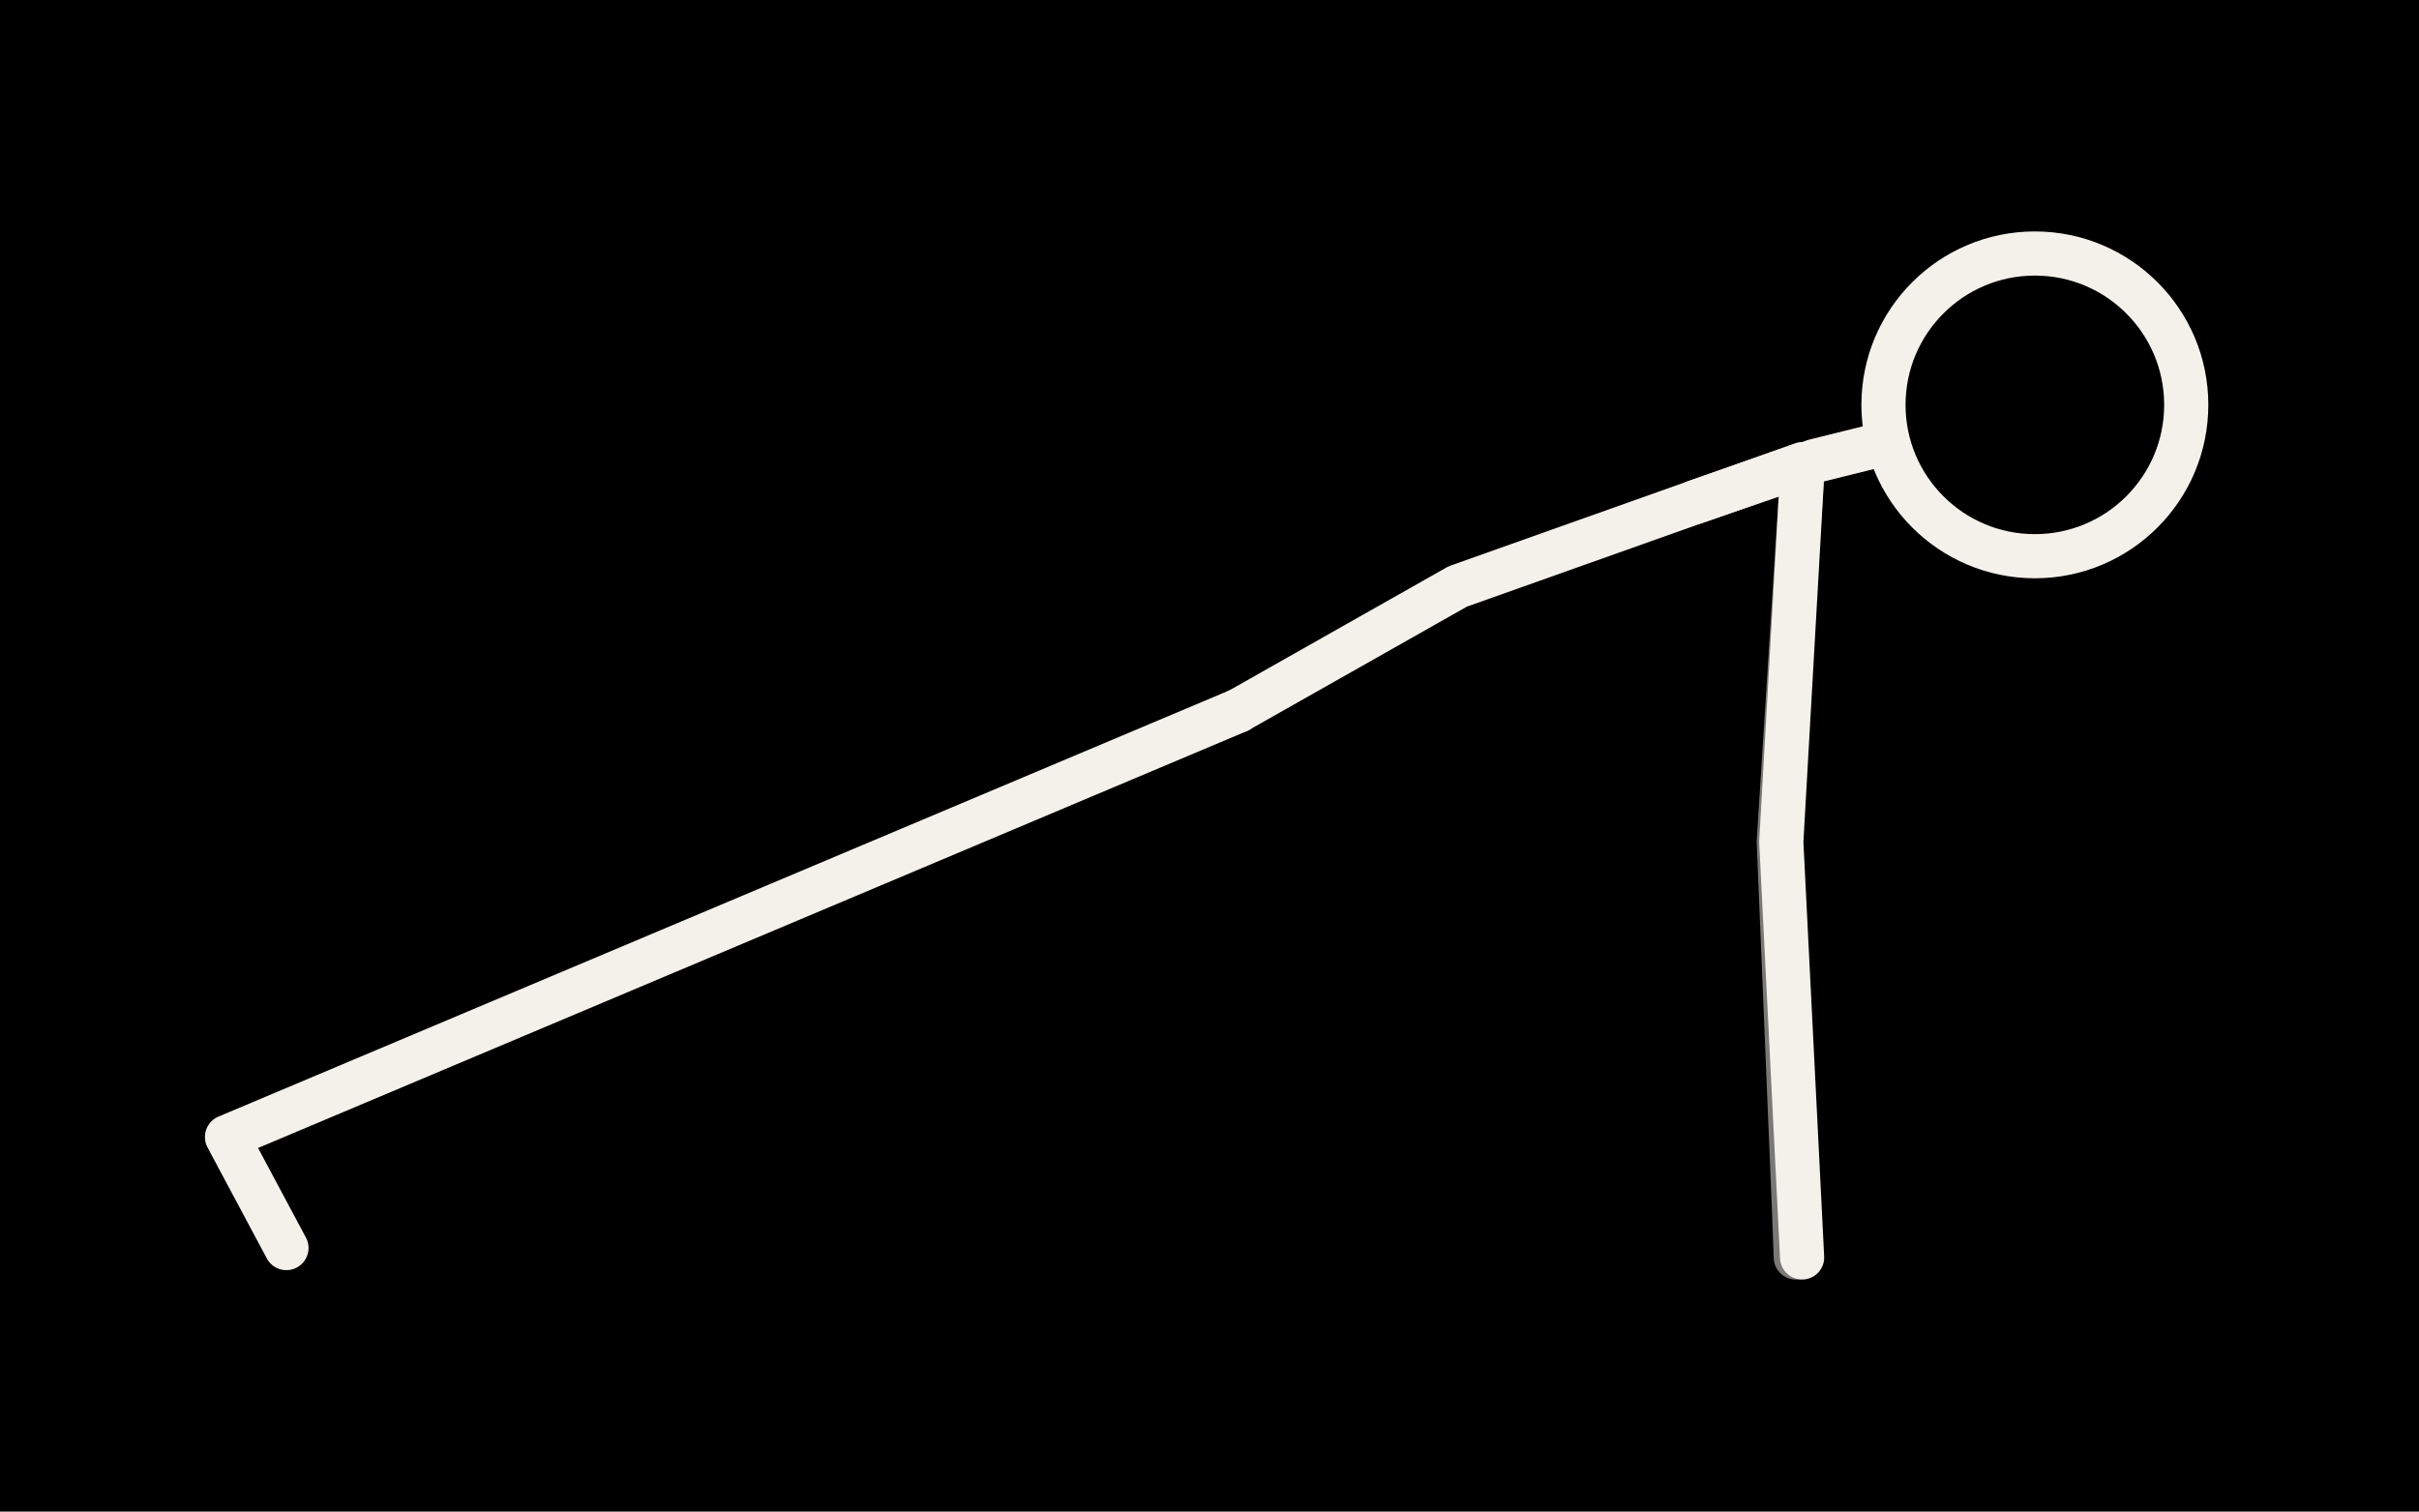
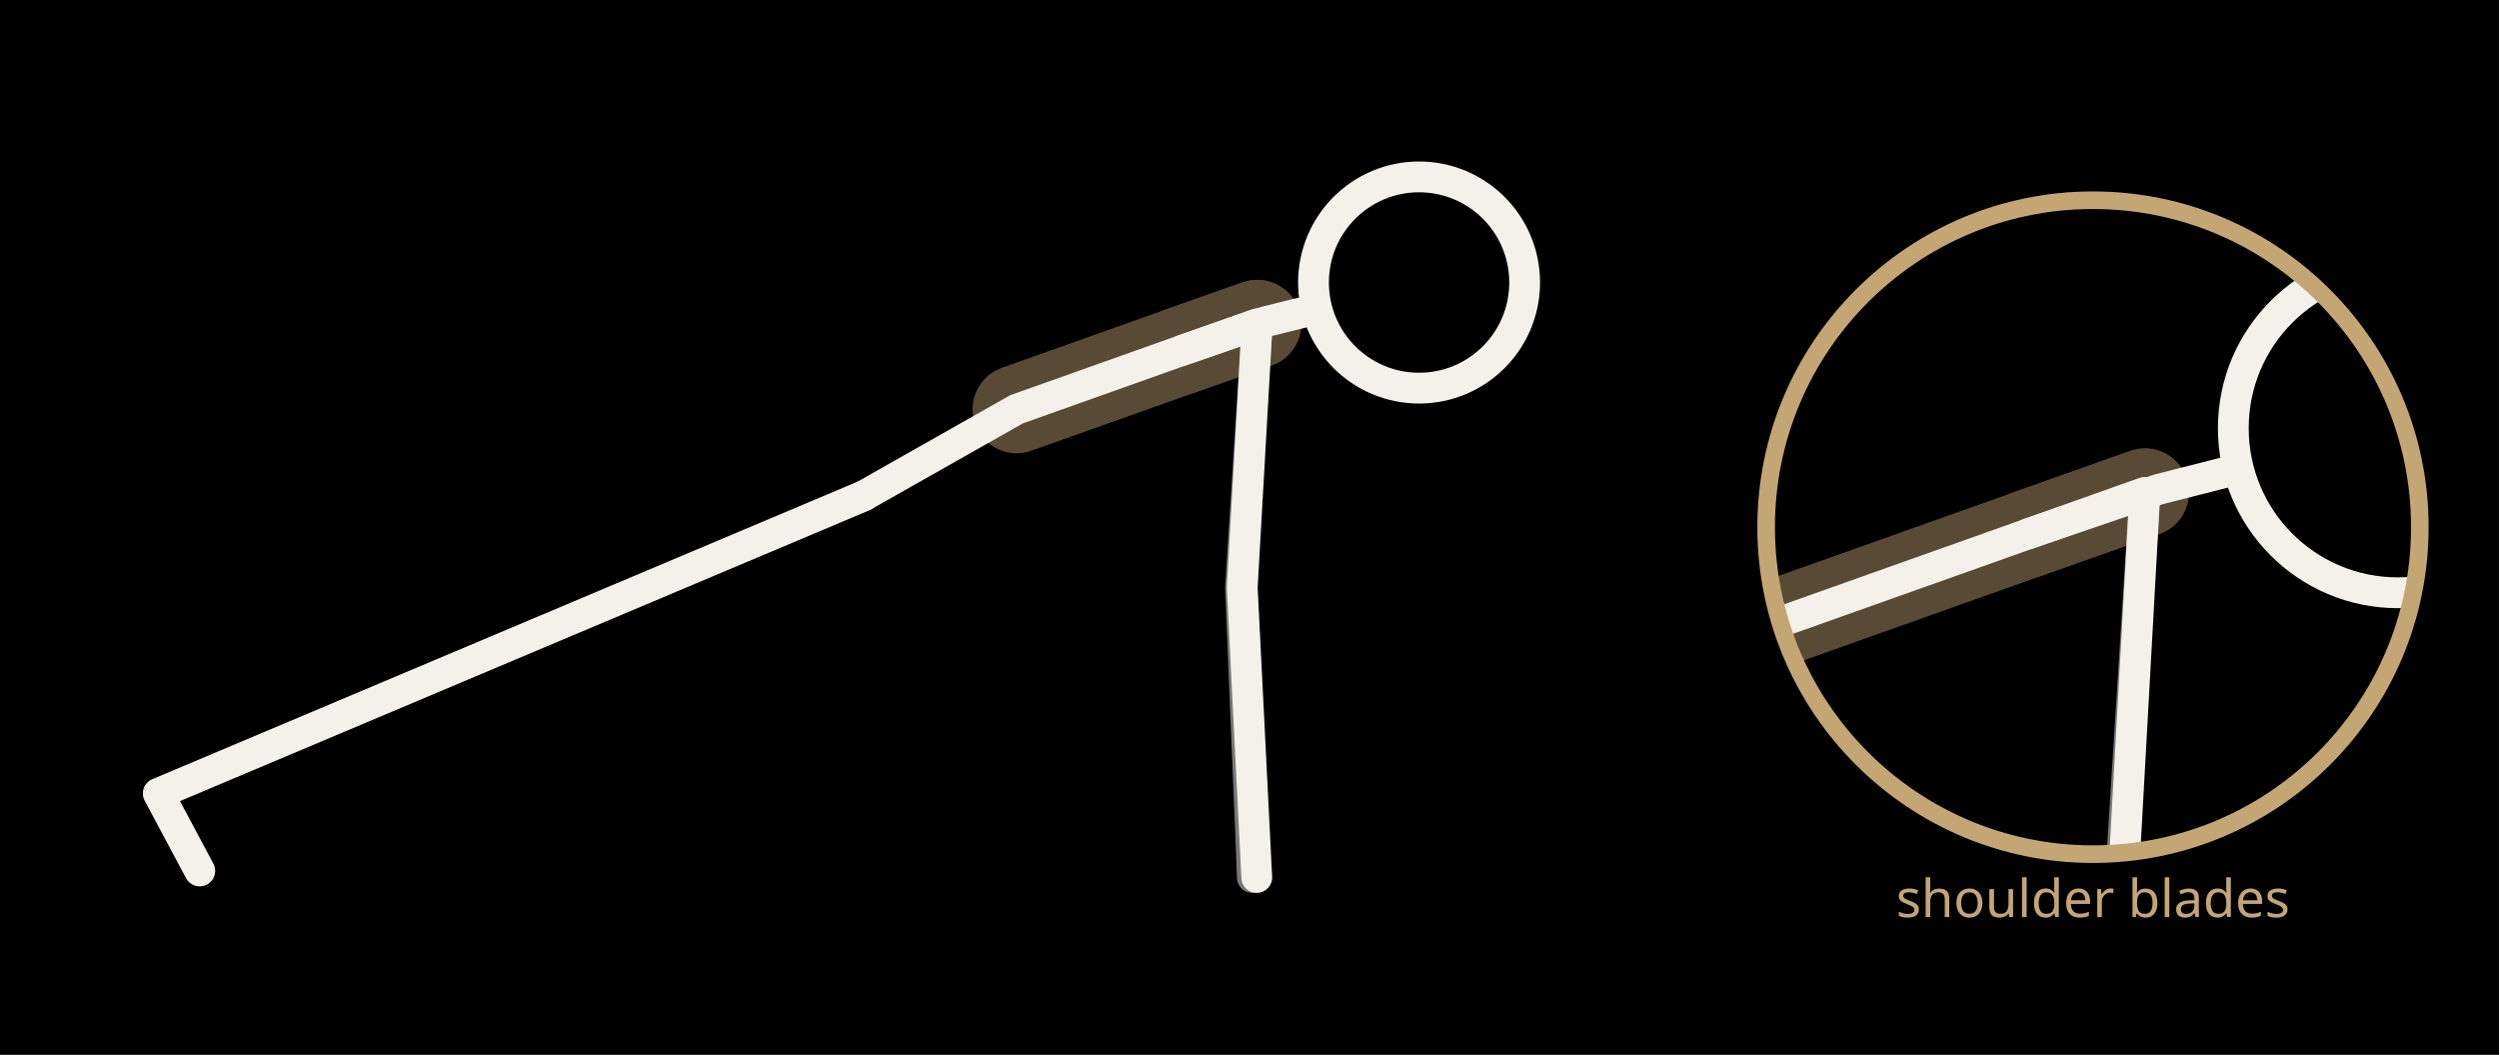
- <svg xmlns="http://www.w3.org/2000/svg" viewBox="-225.7 -199.4 383.5 239.7" role="img" aria-label="Scapular push-up">
-   <rect x="-225.7" y="-199.4" width="383.5" height="239.7" fill="#000" />
+ <svg xmlns="http://www.w3.org/2000/svg" viewBox="-225.7 -199.4 568.1 239.7" role="img" aria-label="Scapular push-up">
+   <rect x="-225.7" y="-199.4" width="568.1" height="239.7" fill="#000" />
  <g fill="none" stroke="#f4f1ea" stroke-width="7" stroke-linecap="round" stroke-linejoin="round">
+     <g stroke="#c4a574" stroke-width="20" opacity="0.45">
+       <polyline points="43.1,-119.8 60.1,-125.8">
+         <animate attributeName="points" values="43.1,-119.8 60.1,-125.8;43.1,-119.8 60.1,-125.8;43.1,-119.8 60.1,-125.9;43.3,-119.7 60.2,-126;43.5,-119.5 60.2,-126.1;43.7,-119.2 60.2,-126.3;43.8,-118.9 60.2,-126.4;43.9,-118.4 60,-126.5;43.8,-117.9 59.6,-126.6;43.7,-117.3 59.1,-126.5;43.4,-116.8 58.5,-126.5;43,-116.2 57.8,-126.4;42.6,-115.7 57.2,-126.3;42.3,-115.3 56.7,-126.2;42.1,-115.1 56.3,-126.1;42,-115 56.2,-126.1;42,-115 56.2,-126.1;42.1,-115.1 56.3,-126.1;42.3,-115.3 56.7,-126.2;42.6,-115.7 57.2,-126.3;43,-116.2 57.8,-126.4;43.4,-116.8 58.5,-126.5;43.7,-117.3 59.1,-126.5;43.8,-117.9 59.6,-126.6;43.9,-118.4 60,-126.5;43.8,-118.9 60.2,-126.4;43.7,-119.2 60.2,-126.3;43.5,-119.5 60.2,-126.1;43.3,-119.7 60.2,-126;43.1,-119.8 60.1,-125.9;43.1,-119.8 60.1,-125.8" dur="2.4s" repeatCount="indefinite" calcMode="linear" keyTimes="0;0.167;0.191;0.214;0.238;0.262;0.286;0.309;0.333;0.357;0.381;0.405;0.429;0.452;0.476;0.5;0.667;0.691;0.714;0.738;0.762;0.786;0.809;0.833;0.857;0.881;0.905;0.929;0.952;0.976;1" />
+       </polyline>
+       <polyline points="43.1,-119.8 60.1,-125.8">
+         <animate attributeName="points" values="43.1,-119.8 60.1,-125.8;43.1,-119.8 60.1,-125.8;43.1,-119.8 60.1,-125.9;43.3,-119.7 60.2,-126;43.5,-119.5 60.2,-126.1;43.7,-119.2 60.2,-126.3;43.8,-118.9 60.2,-126.4;43.9,-118.4 60,-126.5;43.8,-117.9 59.6,-126.6;43.7,-117.3 59.1,-126.5;43.4,-116.8 58.5,-126.5;43,-116.2 57.8,-126.4;42.6,-115.7 57.2,-126.3;42.3,-115.3 56.7,-126.2;42.1,-115.1 56.3,-126.1;42,-115 56.2,-126.1;42,-115 56.2,-126.1;42.1,-115.1 56.3,-126.1;42.3,-115.3 56.7,-126.2;42.6,-115.7 57.2,-126.3;43,-116.2 57.8,-126.4;43.4,-116.8 58.5,-126.5;43.7,-117.3 59.1,-126.5;43.8,-117.9 59.6,-126.6;43.9,-118.4 60,-126.5;43.8,-118.9 60.2,-126.4;43.7,-119.2 60.2,-126.3;43.5,-119.5 60.2,-126.1;43.3,-119.7 60.2,-126;43.1,-119.8 60.1,-125.9;43.1,-119.8 60.1,-125.8" dur="2.4s" repeatCount="indefinite" calcMode="linear" keyTimes="0;0.167;0.191;0.214;0.238;0.262;0.286;0.309;0.333;0.357;0.381;0.405;0.429;0.452;0.476;0.5;0.667;0.691;0.714;0.738;0.762;0.786;0.809;0.833;0.857;0.881;0.905;0.929;0.952;0.976;1" />
+       </polyline>
+       <polyline points="5.4,-106.4 43.1,-119.8">
+         <animate attributeName="points" values="5.4,-106.4 43.1,-119.8;5.4,-106.4 43.1,-119.8;5.5,-106.2 43.1,-119.8;5.8,-105.7 43.3,-119.7;6.3,-104.8 43.5,-119.5;6.9,-103.6 43.7,-119.2;7.5,-102.1 43.8,-118.9;8.2,-100.5 43.9,-118.4;8.8,-98.7 43.8,-117.9;9.3,-96.9 43.7,-117.3;9.7,-95.2 43.4,-116.8;10,-93.6 43,-116.2;10.2,-92.3 42.6,-115.7;10.3,-91.3 42.3,-115.3;10.4,-90.7 42.1,-115.1;10.4,-90.4 42,-115;10.4,-90.4 42,-115;10.4,-90.7 42.1,-115.1;10.3,-91.3 42.3,-115.3;10.2,-92.3 42.6,-115.7;10,-93.6 43,-116.2;9.7,-95.2 43.4,-116.8;9.3,-96.9 43.7,-117.3;8.8,-98.7 43.8,-117.9;8.2,-100.5 43.9,-118.4;7.5,-102.1 43.8,-118.9;6.9,-103.6 43.7,-119.2;6.3,-104.8 43.5,-119.5;5.8,-105.7 43.3,-119.7;5.5,-106.2 43.1,-119.8;5.4,-106.4 43.1,-119.8" dur="2.4s" repeatCount="indefinite" calcMode="linear" keyTimes="0;0.167;0.191;0.214;0.238;0.262;0.286;0.309;0.333;0.357;0.381;0.405;0.429;0.452;0.476;0.5;0.667;0.691;0.714;0.738;0.762;0.786;0.809;0.833;0.857;0.881;0.905;0.929;0.952;0.976;1" />
+       </polyline>
+     </g>
    <polyline points="-29.4,-86.7 -29.4,-86.7 -110.5,-52.5 -189.7,-19.1 -180.3,-1.5" opacity="0.5">
      <animate attributeName="points" values="-29.4,-86.7 -29.4,-86.7 -110.5,-52.5 -189.7,-19.1 -180.3,-1.5;-29.4,-86.7 -29.4,-86.7 -110.5,-52.5 -189.7,-19.1 -180.3,-1.5;-29.4,-86.7 -29.4,-86.7 -110.5,-52.5 -189.7,-19.1 -180.3,-1.5;-29.4,-86.7 -29.4,-86.7 -110.5,-52.5 -189.7,-19.1 -180.3,-1.5;-29.4,-86.7 -29.4,-86.7 -110.5,-52.5 -189.7,-19.1 -180.3,-1.5;-29.4,-86.7 -29.4,-86.7 -110.5,-52.5 -189.7,-19.1 -180.3,-1.5;-29.4,-86.7 -29.4,-86.7 -110.5,-52.5 -189.7,-19.1 -180.3,-1.5;-29.4,-86.7 -29.4,-86.7 -110.5,-52.5 -189.7,-19.1 -180.3,-1.5;-29.4,-86.7 -29.4,-86.7 -110.5,-52.5 -189.7,-19.1 -180.3,-1.5;-29.4,-86.7 -29.4,-86.7 -110.5,-52.5 -189.7,-19.1 -180.3,-1.5;-29.4,-86.7 -29.4,-86.7 -110.5,-52.5 -189.7,-19.1 -180.3,-1.5;-29.4,-86.7 -29.4,-86.7 -110.5,-52.5 -189.7,-19.1 -180.3,-1.5;-29.4,-86.7 -29.4,-86.7 -110.5,-52.5 -189.7,-19.1 -180.3,-1.5;-29.4,-86.7 -29.4,-86.7 -110.5,-52.5 -189.7,-19.1 -180.3,-1.5;-29.4,-86.7 -29.4,-86.7 -110.5,-52.5 -189.7,-19.1 -180.3,-1.5;-29.4,-86.7 -29.4,-86.7 -110.5,-52.5 -189.7,-19.1 -180.3,-1.5;-29.4,-86.7 -29.4,-86.7 -110.5,-52.5 -189.7,-19.1 -180.3,-1.5;-29.4,-86.7 -29.4,-86.7 -110.5,-52.5 -189.7,-19.1 -180.3,-1.5;-29.4,-86.7 -29.4,-86.7 -110.5,-52.5 -189.7,-19.1 -180.3,-1.5;-29.4,-86.7 -29.4,-86.7 -110.5,-52.5 -189.7,-19.1 -180.3,-1.5;-29.4,-86.7 -29.4,-86.7 -110.5,-52.5 -189.7,-19.1 -180.3,-1.5;-29.4,-86.7 -29.4,-86.7 -110.5,-52.5 -189.7,-19.1 -180.3,-1.5;-29.4,-86.7 -29.4,-86.7 -110.5,-52.5 -189.7,-19.1 -180.3,-1.5;-29.4,-86.7 -29.4,-86.7 -110.5,-52.5 -189.7,-19.1 -180.3,-1.5;-29.4,-86.7 -29.4,-86.7 -110.5,-52.5 -189.7,-19.1 -180.3,-1.5;-29.4,-86.7 -29.4,-86.7 -110.5,-52.5 -189.7,-19.1 -180.3,-1.5;-29.4,-86.7 -29.4,-86.7 -110.5,-52.5 -189.7,-19.1 -180.3,-1.5;-29.4,-86.7 -29.4,-86.7 -110.5,-52.5 -189.7,-19.1 -180.3,-1.5;-29.4,-86.7 -29.4,-86.7 -110.5,-52.5 -189.7,-19.1 -180.3,-1.5;-29.4,-86.7 -29.4,-86.7 -110.5,-52.5 -189.7,-19.1 -180.3,-1.5;-29.4,-86.7 -29.4,-86.7 -110.5,-52.5 -189.7,-19.1 -180.3,-1.5" dur="2.4s" repeatCount="indefinite" calcMode="linear" keyTimes="0;0.167;0.191;0.214;0.238;0.262;0.286;0.309;0.333;0.357;0.381;0.405;0.429;0.452;0.476;0.5;0.667;0.691;0.714;0.738;0.762;0.786;0.809;0.833;0.857;0.881;0.905;0.929;0.952;0.976;1" />
    </polyline>
    <polyline points="43.1,-119.8 60.1,-125.8 56.3,-65.9 58.7,-8 59,0" opacity="0.5">
      <animate attributeName="points" values="43.1,-119.8 60.1,-125.8 56.3,-65.9 58.7,-8 59,0;43.1,-119.8 60.1,-125.8 56.3,-65.9 58.7,-8 59,0;43.1,-119.8 60.1,-125.9 56.7,-66 58.7,-8 59,0;43.3,-119.7 60.2,-126 58,-66 58.9,-8 59,0;43.5,-119.5 60.2,-126.1 59.6,-66.1 59.1,-8.1 59,-0.1;43.7,-119.2 60.2,-126.3 59.7,-66.3 59.1,-8.3 59,-0.3;43.8,-118.9 60.2,-126.4 59.6,-66.4 59.1,-8.4 59,-0.4;43.9,-118.4 60,-126.5 59.5,-66.5 59.1,-8.5 59,-0.5;43.8,-117.9 59.6,-126.6 59.3,-66.6 59,-8.6 59,-0.6;43.7,-117.3 59.1,-126.5 59.1,-66.5 59,-8.5 59,-0.5;43.4,-116.8 58.5,-126.5 58.7,-66.5 59,-8.5 59,-0.5;43,-116.2 57.8,-126.4 58.4,-66.4 58.9,-8.4 59,-0.4;42.6,-115.7 57.2,-126.3 58.1,-66.3 58.9,-8.3 59,-0.3;42.3,-115.3 56.7,-126.2 57.8,-66.2 58.8,-8.2 59,-0.2;42.1,-115.1 56.3,-126.1 57.6,-66.1 58.8,-8.1 59,-0.1;42,-115 56.2,-126.1 57.5,-66.1 58.8,-8.1 59,-0.1;42,-115 56.2,-126.1 57.5,-66.1 58.8,-8.1 59,-0.1;42.1,-115.1 56.3,-126.1 57.6,-66.1 58.8,-8.1 59,-0.1;42.3,-115.3 56.7,-126.2 57.8,-66.2 58.8,-8.2 59,-0.2;42.6,-115.7 57.2,-126.3 58.1,-66.3 58.9,-8.3 59,-0.3;43,-116.2 57.8,-126.4 58.4,-66.4 58.9,-8.4 59,-0.4;43.4,-116.8 58.5,-126.5 58.7,-66.5 59,-8.5 59,-0.5;43.7,-117.3 59.1,-126.5 59.1,-66.5 59,-8.5 59,-0.5;43.8,-117.9 59.6,-126.6 59.3,-66.6 59,-8.6 59,-0.6;43.9,-118.4 60,-126.5 59.5,-66.5 59.1,-8.5 59,-0.5;43.8,-118.9 60.2,-126.4 59.6,-66.4 59.1,-8.4 59,-0.4;43.7,-119.2 60.2,-126.3 59.7,-66.3 59.1,-8.3 59,-0.3;43.5,-119.5 60.2,-126.1 59.6,-66.1 59.1,-8.1 59,-0.1;43.3,-119.7 60.2,-126 58,-66 58.9,-8 59,0;43.1,-119.8 60.1,-125.9 56.7,-66 58.7,-8 59,0;43.1,-119.8 60.1,-125.8 56.3,-65.9 58.7,-8 59,0" dur="2.4s" repeatCount="indefinite" calcMode="linear" keyTimes="0;0.167;0.191;0.214;0.238;0.262;0.286;0.309;0.333;0.357;0.381;0.405;0.429;0.452;0.476;0.5;0.667;0.691;0.714;0.738;0.762;0.786;0.809;0.833;0.857;0.881;0.905;0.929;0.952;0.976;1" />
    </polyline>
    <polyline points="-29.4,-86.7 5.4,-106.4 43.1,-119.8 62,-126.3 73.7,-129.2">
      <animate attributeName="points" values="-29.4,-86.7 5.4,-106.4 43.1,-119.8 62,-126.3 73.7,-129.2;-29.4,-86.7 5.4,-106.4 43.1,-119.8 62,-126.3 73.7,-129.2;-29.4,-86.7 5.5,-106.2 43.1,-119.8 62.1,-126.2 73.7,-129.2;-29.4,-86.7 5.8,-105.7 43.3,-119.7 62.2,-126.1 73.9,-129.1;-29.4,-86.7 6.3,-104.8 43.5,-119.5 62.4,-125.8 74.1,-128.8;-29.4,-86.7 6.9,-103.6 43.7,-119.2 62.7,-125.5 74.3,-128.5;-29.4,-86.7 7.5,-102.1 43.8,-118.9 62.9,-125 74.5,-128.1;-29.4,-86.7 8.2,-100.5 43.9,-118.4 63,-124.5 74.6,-127.5;-29.4,-86.7 8.8,-98.7 43.8,-117.9 62.9,-123.8 74.5,-126.9;-29.4,-86.7 9.3,-96.9 43.7,-117.3 62.8,-123.1 74.4,-126.3;-29.4,-86.7 9.7,-95.2 43.4,-116.8 62.5,-122.4 74.1,-125.6;-29.4,-86.7 10,-93.6 43,-116.2 62.2,-121.8 73.8,-124.9;-29.4,-86.7 10.2,-92.3 42.6,-115.7 61.9,-121.2 73.4,-124.4;-29.4,-86.7 10.3,-91.3 42.3,-115.3 61.6,-120.7 73.1,-123.9;-29.4,-86.7 10.4,-90.7 42.1,-115.1 61.3,-120.5 72.9,-123.7;-29.4,-86.7 10.4,-90.4 42,-115 61.3,-120.4 72.8,-123.6;-29.4,-86.7 10.4,-90.4 42,-115 61.3,-120.4 72.8,-123.6;-29.4,-86.7 10.4,-90.7 42.1,-115.1 61.3,-120.5 72.9,-123.7;-29.4,-86.7 10.3,-91.3 42.3,-115.3 61.6,-120.7 73.1,-123.9;-29.4,-86.7 10.2,-92.3 42.6,-115.7 61.9,-121.2 73.4,-124.4;-29.4,-86.7 10,-93.6 43,-116.2 62.2,-121.8 73.8,-124.9;-29.4,-86.7 9.7,-95.2 43.4,-116.8 62.5,-122.4 74.1,-125.6;-29.4,-86.7 9.3,-96.9 43.7,-117.3 62.8,-123.1 74.4,-126.3;-29.4,-86.7 8.8,-98.7 43.8,-117.9 62.9,-123.8 74.5,-126.9;-29.4,-86.7 8.2,-100.5 43.9,-118.4 63,-124.5 74.6,-127.5;-29.4,-86.7 7.5,-102.1 43.8,-118.9 62.9,-125 74.5,-128.1;-29.4,-86.7 6.9,-103.6 43.7,-119.2 62.7,-125.5 74.3,-128.5;-29.4,-86.7 6.3,-104.8 43.5,-119.5 62.4,-125.8 74.1,-128.8;-29.4,-86.7 5.8,-105.7 43.3,-119.7 62.2,-126.1 73.9,-129.1;-29.4,-86.7 5.5,-106.2 43.1,-119.8 62.1,-126.2 73.7,-129.2;-29.4,-86.7 5.4,-106.4 43.1,-119.8 62,-126.3 73.7,-129.2" dur="2.4s" repeatCount="indefinite" calcMode="linear" keyTimes="0;0.167;0.191;0.214;0.238;0.262;0.286;0.309;0.333;0.357;0.381;0.405;0.429;0.452;0.476;0.5;0.667;0.691;0.714;0.738;0.762;0.786;0.809;0.833;0.857;0.881;0.905;0.929;0.952;0.976;1" />
    </polyline>
    <circle cx="96.9" cy="-135.2" r="24" fill="#000">
      <animate attributeName="cx" values="96.9;96.9;97;97.1;97.3;97.5;97.7;97.8;97.7;97.6;97.3;96.9;96.6;96.2;96;96;96;96;96.2;96.6;96.9;97.3;97.6;97.7;97.8;97.7;97.5;97.3;97.1;97;96.9" dur="2.4s" repeatCount="indefinite" calcMode="linear" keyTimes="0;0.167;0.191;0.214;0.238;0.262;0.286;0.309;0.333;0.357;0.381;0.405;0.429;0.452;0.476;0.5;0.667;0.691;0.714;0.738;0.762;0.786;0.809;0.833;0.857;0.881;0.905;0.929;0.952;0.976;1" />
      <animate attributeName="cy" values="-135.2;-135.2;-135.2;-135;-134.8;-134.5;-134.2;-133.7;-133.1;-132.5;-131.9;-131.3;-130.7;-130.3;-130.1;-130;-130;-130.1;-130.3;-130.7;-131.3;-131.9;-132.5;-133.1;-133.7;-134.2;-134.5;-134.8;-135;-135.2;-135.2" dur="2.4s" repeatCount="indefinite" calcMode="linear" keyTimes="0;0.167;0.191;0.214;0.238;0.262;0.286;0.309;0.333;0.357;0.381;0.405;0.429;0.452;0.476;0.5;0.667;0.691;0.714;0.738;0.762;0.786;0.809;0.833;0.857;0.881;0.905;0.929;0.952;0.976;1" />
    </circle>
    <polyline points="-29.4,-86.7 -29.4,-86.7 -110.5,-52.5 -189.7,-19.1 -180.3,-1.5">
      <animate attributeName="points" values="-29.4,-86.7 -29.4,-86.7 -110.5,-52.5 -189.7,-19.1 -180.3,-1.5;-29.4,-86.7 -29.4,-86.7 -110.5,-52.5 -189.7,-19.1 -180.3,-1.5;-29.4,-86.7 -29.4,-86.7 -110.5,-52.5 -189.7,-19.1 -180.3,-1.5;-29.4,-86.7 -29.4,-86.7 -110.5,-52.5 -189.7,-19.1 -180.3,-1.5;-29.4,-86.7 -29.4,-86.7 -110.5,-52.5 -189.7,-19.1 -180.3,-1.5;-29.4,-86.7 -29.4,-86.7 -110.5,-52.5 -189.7,-19.1 -180.3,-1.5;-29.4,-86.7 -29.4,-86.7 -110.5,-52.5 -189.7,-19.1 -180.3,-1.5;-29.4,-86.7 -29.4,-86.7 -110.5,-52.5 -189.7,-19.1 -180.3,-1.5;-29.4,-86.7 -29.4,-86.7 -110.5,-52.5 -189.7,-19.1 -180.3,-1.5;-29.4,-86.7 -29.4,-86.7 -110.5,-52.5 -189.7,-19.1 -180.3,-1.5;-29.4,-86.7 -29.4,-86.7 -110.5,-52.5 -189.7,-19.1 -180.3,-1.5;-29.4,-86.7 -29.4,-86.7 -110.5,-52.5 -189.7,-19.1 -180.3,-1.5;-29.4,-86.7 -29.4,-86.7 -110.5,-52.5 -189.7,-19.1 -180.3,-1.5;-29.4,-86.7 -29.4,-86.7 -110.5,-52.5 -189.7,-19.1 -180.3,-1.5;-29.4,-86.7 -29.4,-86.7 -110.5,-52.5 -189.7,-19.1 -180.3,-1.5;-29.4,-86.7 -29.4,-86.7 -110.5,-52.5 -189.7,-19.1 -180.3,-1.5;-29.4,-86.7 -29.4,-86.7 -110.5,-52.5 -189.7,-19.1 -180.3,-1.5;-29.4,-86.7 -29.4,-86.7 -110.5,-52.5 -189.7,-19.1 -180.3,-1.5;-29.4,-86.7 -29.4,-86.7 -110.5,-52.5 -189.7,-19.1 -180.3,-1.5;-29.4,-86.7 -29.4,-86.7 -110.5,-52.5 -189.7,-19.1 -180.3,-1.5;-29.4,-86.7 -29.4,-86.7 -110.5,-52.5 -189.7,-19.1 -180.3,-1.5;-29.4,-86.7 -29.4,-86.7 -110.5,-52.5 -189.7,-19.1 -180.3,-1.5;-29.4,-86.7 -29.4,-86.7 -110.5,-52.5 -189.7,-19.1 -180.3,-1.5;-29.4,-86.7 -29.4,-86.7 -110.5,-52.5 -189.7,-19.1 -180.3,-1.5;-29.4,-86.7 -29.4,-86.7 -110.5,-52.5 -189.7,-19.1 -180.3,-1.5;-29.4,-86.7 -29.4,-86.7 -110.5,-52.5 -189.7,-19.1 -180.3,-1.5;-29.4,-86.7 -29.4,-86.7 -110.5,-52.5 -189.7,-19.1 -180.3,-1.5;-29.4,-86.7 -29.4,-86.7 -110.5,-52.5 -189.7,-19.1 -180.3,-1.5;-29.4,-86.7 -29.4,-86.7 -110.5,-52.5 -189.7,-19.1 -180.3,-1.5;-29.4,-86.7 -29.4,-86.7 -110.5,-52.5 -189.7,-19.1 -180.3,-1.5;-29.4,-86.7 -29.4,-86.7 -110.5,-52.5 -189.7,-19.1 -180.3,-1.5" dur="2.4s" repeatCount="indefinite" calcMode="linear" keyTimes="0;0.167;0.191;0.214;0.238;0.262;0.286;0.309;0.333;0.357;0.381;0.405;0.429;0.452;0.476;0.5;0.667;0.691;0.714;0.738;0.762;0.786;0.809;0.833;0.857;0.881;0.905;0.929;0.952;0.976;1" />
    </polyline>
    <polyline points="43.1,-119.8 60.1,-125.8 56.7,-65.9 59.6,-8 60,0">
      <animate attributeName="points" values="43.1,-119.8 60.1,-125.8 56.7,-65.9 59.6,-8 60,0;43.1,-119.8 60.1,-125.8 56.7,-65.9 59.6,-8 60,0;43.1,-119.8 60.1,-125.9 57.1,-65.9 59.6,-8 60,0;43.3,-119.7 60.2,-126 58.4,-66 59.8,-8 60,0;43.5,-119.5 60.2,-126.1 60.1,-66.1 60,-8.1 60,-0.1;43.7,-119.2 60.2,-126.3 60.1,-66.3 60,-8.3 60,-0.3;43.8,-118.9 60.2,-126.4 60.1,-66.4 60,-8.4 60,-0.4;43.9,-118.4 60,-126.5 60,-66.5 60,-8.5 60,-0.5;43.8,-117.9 59.6,-126.6 59.8,-66.6 60,-8.6 60,-0.6;43.7,-117.3 59.1,-126.5 59.5,-66.5 59.9,-8.6 60,-0.6;43.4,-116.8 58.5,-126.5 59.2,-66.5 59.9,-8.5 60,-0.5;43,-116.2 57.8,-126.4 58.9,-66.4 59.9,-8.4 60,-0.4;42.6,-115.7 57.2,-126.3 58.5,-66.3 59.8,-8.3 60,-0.3;42.3,-115.3 56.7,-126.2 58.3,-66.2 59.8,-8.2 60,-0.2;42.1,-115.1 56.3,-126.1 58.1,-66.1 59.8,-8.1 60,-0.1;42,-115 56.2,-126.1 58,-66.1 59.8,-8.1 60,-0.1;42,-115 56.2,-126.1 58,-66.1 59.8,-8.1 60,-0.1;42.1,-115.1 56.3,-126.1 58.1,-66.1 59.8,-8.1 60,-0.1;42.3,-115.3 56.7,-126.2 58.3,-66.2 59.8,-8.2 60,-0.2;42.6,-115.7 57.2,-126.3 58.5,-66.3 59.8,-8.3 60,-0.3;43,-116.2 57.8,-126.4 58.9,-66.4 59.9,-8.4 60,-0.4;43.4,-116.8 58.5,-126.5 59.2,-66.5 59.9,-8.5 60,-0.5;43.7,-117.3 59.1,-126.5 59.5,-66.5 59.9,-8.6 60,-0.6;43.8,-117.9 59.6,-126.6 59.8,-66.6 60,-8.6 60,-0.6;43.9,-118.4 60,-126.5 60,-66.5 60,-8.5 60,-0.5;43.8,-118.9 60.2,-126.4 60.1,-66.4 60,-8.4 60,-0.4;43.7,-119.2 60.2,-126.3 60.1,-66.3 60,-8.3 60,-0.3;43.5,-119.5 60.2,-126.1 60.1,-66.1 60,-8.1 60,-0.1;43.3,-119.7 60.2,-126 58.4,-66 59.8,-8 60,0;43.1,-119.8 60.1,-125.9 57.1,-65.9 59.6,-8 60,0;43.1,-119.8 60.1,-125.8 56.7,-65.9 59.6,-8 60,0" dur="2.4s" repeatCount="indefinite" calcMode="linear" keyTimes="0;0.167;0.191;0.214;0.238;0.262;0.286;0.309;0.333;0.357;0.381;0.405;0.429;0.452;0.476;0.5;0.667;0.691;0.714;0.738;0.762;0.786;0.809;0.833;0.857;0.881;0.905;0.929;0.952;0.976;1" />
    </polyline>
+     <clipPath id="focus-scap-pushup">
+       <circle cx="250.1" cy="-79.6" r="74.3" />
+     </clipPath>
+     <g clip-path="url(#focus-scap-pushup)">
+       <circle cx="250.1" cy="-79.6" r="74.3" fill="#000" stroke="none" />
+       <g stroke="#c4a574" stroke-width="20" opacity="0.45">
+         <polyline points="235.4,-78.1 261.9,-87.5">
+           <animate attributeName="points" values="235.4,-78.1 261.9,-87.5;235.4,-78.1 261.9,-87.5;235.5,-78 261.9,-87.5;235.7,-77.9 262,-87.7;236,-77.6 262.1,-87.9;236.3,-77.2 262.2,-88.1;236.6,-76.6 262.1,-88.4;236.7,-75.9 261.8,-88.5;236.6,-75.1 261.2,-88.6;236.3,-74.2 260.4,-88.6;235.8,-73.3 259.5,-88.5;235.3,-72.5 258.4,-88.3;234.7,-71.7 257.4,-88.1;234.2,-71.1 256.6,-88;233.8,-70.7 256.1,-87.9;233.7,-70.6 255.9,-87.8;233.7,-70.6 255.9,-87.8;233.8,-70.7 256.1,-87.9;234.2,-71.1 256.6,-88;234.7,-71.7 257.4,-88.1;235.3,-72.5 258.4,-88.3;235.8,-73.3 259.5,-88.5;236.3,-74.2 260.4,-88.6;236.6,-75.1 261.2,-88.6;236.7,-75.9 261.8,-88.5;236.6,-76.6 262.1,-88.4;236.3,-77.2 262.2,-88.1;236,-77.6 262.1,-87.9;235.7,-77.9 262,-87.7;235.5,-78 261.9,-87.5;235.4,-78.1 261.9,-87.5" dur="2.4s" repeatCount="indefinite" calcMode="linear" keyTimes="0;0.167;0.191;0.214;0.238;0.262;0.286;0.309;0.333;0.357;0.381;0.405;0.429;0.452;0.476;0.5;0.667;0.691;0.714;0.738;0.762;0.786;0.809;0.833;0.857;0.881;0.905;0.929;0.952;0.976;1" />
+         </polyline>
+         <polyline points="235.4,-78.1 261.9,-87.5">
+           <animate attributeName="points" values="235.4,-78.1 261.9,-87.5;235.4,-78.1 261.9,-87.5;235.5,-78 261.9,-87.5;235.7,-77.9 262,-87.7;236,-77.6 262.1,-87.9;236.3,-77.2 262.2,-88.1;236.6,-76.6 262.1,-88.4;236.7,-75.9 261.8,-88.5;236.6,-75.1 261.2,-88.6;236.3,-74.2 260.4,-88.6;235.8,-73.3 259.5,-88.5;235.3,-72.5 258.4,-88.3;234.7,-71.7 257.4,-88.1;234.2,-71.1 256.6,-88;233.8,-70.7 256.1,-87.9;233.7,-70.6 255.9,-87.8;233.7,-70.6 255.9,-87.8;233.8,-70.7 256.1,-87.9;234.2,-71.1 256.6,-88;234.7,-71.7 257.4,-88.1;235.3,-72.5 258.4,-88.3;235.8,-73.3 259.5,-88.5;236.3,-74.2 260.4,-88.6;236.6,-75.1 261.2,-88.6;236.7,-75.9 261.8,-88.5;236.6,-76.6 262.1,-88.4;236.3,-77.2 262.2,-88.1;236,-77.6 262.1,-87.9;235.7,-77.9 262,-87.7;235.5,-78 261.9,-87.5;235.4,-78.1 261.9,-87.5" dur="2.4s" repeatCount="indefinite" calcMode="linear" keyTimes="0;0.167;0.191;0.214;0.238;0.262;0.286;0.309;0.333;0.357;0.381;0.405;0.429;0.452;0.476;0.5;0.667;0.691;0.714;0.738;0.762;0.786;0.809;0.833;0.857;0.881;0.905;0.929;0.952;0.976;1" />
+         </polyline>
+         <polyline points="176.6,-57.2 235.4,-78.1">
+           <animate attributeName="points" values="176.6,-57.2 235.4,-78.1;176.6,-57.2 235.4,-78.1;176.8,-56.9 235.5,-78;177.3,-56 235.7,-77.9;178,-54.6 236,-77.6;178.9,-52.8 236.3,-77.2;179.9,-50.5 236.6,-76.6;180.9,-47.9 236.7,-75.9;181.9,-45.1 236.6,-75.1;182.7,-42.3 236.3,-74.2;183.3,-39.6 235.8,-73.3;183.8,-37.2 235.3,-72.5;184.1,-35.1 234.7,-71.7;184.3,-33.6 234.2,-71.1;184.4,-32.6 233.8,-70.7;184.5,-32.3 233.7,-70.6;184.5,-32.3 233.7,-70.6;184.4,-32.6 233.8,-70.7;184.3,-33.6 234.2,-71.1;184.1,-35.1 234.7,-71.7;183.8,-37.2 235.3,-72.5;183.3,-39.6 235.8,-73.3;182.7,-42.3 236.3,-74.2;181.9,-45.1 236.6,-75.1;180.9,-47.9 236.7,-75.9;179.9,-50.5 236.6,-76.6;178.9,-52.8 236.3,-77.2;178,-54.6 236,-77.6;177.3,-56 235.7,-77.9;176.8,-56.9 235.5,-78;176.6,-57.2 235.4,-78.1" dur="2.4s" repeatCount="indefinite" calcMode="linear" keyTimes="0;0.167;0.191;0.214;0.238;0.262;0.286;0.309;0.333;0.357;0.381;0.405;0.429;0.452;0.476;0.5;0.667;0.691;0.714;0.738;0.762;0.786;0.809;0.833;0.857;0.881;0.905;0.929;0.952;0.976;1" />
+         </polyline>
+       </g>
+       <polyline points="122.3,-26.4 122.3,-26.4 -4.2,26.9 -127.8,79 -113.2,106.6" opacity="0.5">
+         <animate attributeName="points" values="122.3,-26.4 122.3,-26.4 -4.2,26.9 -127.8,79 -113.2,106.6;122.3,-26.4 122.3,-26.4 -4.2,26.9 -127.8,79 -113.2,106.6;122.3,-26.4 122.3,-26.4 -4.2,26.9 -127.8,79 -113.2,106.6;122.3,-26.4 122.3,-26.4 -4.2,26.9 -127.8,79 -113.2,106.6;122.3,-26.4 122.3,-26.4 -4.2,26.9 -127.8,79 -113.2,106.6;122.3,-26.4 122.3,-26.4 -4.2,26.9 -127.8,79 -113.2,106.6;122.3,-26.4 122.3,-26.4 -4.2,26.9 -127.8,79 -113.2,106.6;122.3,-26.4 122.3,-26.4 -4.2,26.9 -127.8,79 -113.2,106.6;122.3,-26.4 122.3,-26.4 -4.2,26.9 -127.8,79 -113.2,106.6;122.3,-26.4 122.3,-26.4 -4.2,26.9 -127.8,79 -113.2,106.6;122.3,-26.4 122.3,-26.4 -4.2,26.9 -127.8,79 -113.2,106.6;122.3,-26.4 122.3,-26.4 -4.2,26.9 -127.8,79 -113.2,106.6;122.3,-26.4 122.3,-26.4 -4.2,26.9 -127.8,79 -113.2,106.6;122.3,-26.4 122.3,-26.4 -4.2,26.9 -127.8,79 -113.2,106.6;122.3,-26.4 122.3,-26.4 -4.2,26.9 -127.8,79 -113.2,106.6;122.3,-26.4 122.3,-26.4 -4.2,26.9 -127.8,79 -113.2,106.6;122.3,-26.4 122.3,-26.4 -4.2,26.9 -127.8,79 -113.2,106.6;122.3,-26.4 122.3,-26.4 -4.2,26.9 -127.8,79 -113.2,106.6;122.3,-26.4 122.3,-26.4 -4.2,26.9 -127.8,79 -113.2,106.6;122.3,-26.4 122.3,-26.4 -4.2,26.9 -127.8,79 -113.2,106.6;122.3,-26.4 122.3,-26.4 -4.2,26.9 -127.8,79 -113.2,106.6;122.3,-26.4 122.3,-26.4 -4.2,26.9 -127.8,79 -113.2,106.6;122.3,-26.4 122.3,-26.4 -4.2,26.9 -127.8,79 -113.2,106.6;122.3,-26.4 122.3,-26.4 -4.2,26.9 -127.8,79 -113.2,106.6;122.3,-26.4 122.3,-26.4 -4.2,26.9 -127.8,79 -113.2,106.6;122.3,-26.4 122.3,-26.4 -4.2,26.9 -127.8,79 -113.2,106.6;122.3,-26.4 122.3,-26.4 -4.2,26.9 -127.8,79 -113.2,106.6;122.3,-26.4 122.3,-26.4 -4.2,26.9 -127.8,79 -113.2,106.6;122.3,-26.4 122.3,-26.4 -4.2,26.9 -127.8,79 -113.2,106.6;122.3,-26.4 122.3,-26.4 -4.2,26.9 -127.8,79 -113.2,106.6;122.3,-26.4 122.3,-26.4 -4.2,26.9 -127.8,79 -113.2,106.6" dur="2.4s" repeatCount="indefinite" calcMode="linear" keyTimes="0;0.167;0.191;0.214;0.238;0.262;0.286;0.309;0.333;0.357;0.381;0.405;0.429;0.452;0.476;0.5;0.667;0.691;0.714;0.738;0.762;0.786;0.809;0.833;0.857;0.881;0.905;0.929;0.952;0.976;1" />
+       </polyline>
+       <polyline points="235.4,-78.1 261.9,-87.5 256,5.9 259.7,96.4 260.2,108.8" opacity="0.5">
+         <animate attributeName="points" values="235.4,-78.1 261.9,-87.5 256,5.9 259.7,96.4 260.2,108.8;235.4,-78.1 261.9,-87.5 256,5.9 259.7,96.4 260.2,108.8;235.5,-78 261.9,-87.5 256.6,5.9 259.8,96.4 260.2,108.8;235.7,-77.9 262,-87.7 258.7,5.9 260.1,96.3 260.2,108.8;236,-77.6 262.1,-87.9 261.2,5.7 260.4,96.2 260.2,108.7;236.3,-77.2 262.2,-88.1 261.3,5.5 260.4,95.9 260.2,108.4;236.6,-76.6 262.1,-88.4 261.2,5.2 260.4,95.7 260.2,108.2;236.7,-75.9 261.8,-88.5 261,5.1 260.3,95.6 260.2,108;236.6,-75.1 261.2,-88.6 260.8,5 260.3,95.5 260.2,108;236.3,-74.2 260.4,-88.6 260.3,5 260.3,95.5 260.2,108;235.8,-73.3 259.5,-88.5 259.8,5.1 260.2,95.6 260.2,108.1;235.3,-72.5 258.4,-88.3 259.3,5.3 260.1,95.8 260.2,108.2;234.7,-71.7 257.4,-88.1 258.8,5.4 260.1,95.9 260.2,108.4;234.2,-71.1 256.6,-88 258.3,5.6 260,96.1 260.2,108.6;233.8,-70.7 256.1,-87.9 258.1,5.7 260,96.2 260.2,108.7;233.7,-70.6 255.9,-87.8 258,5.8 260,96.2 260.2,108.7;233.7,-70.6 255.9,-87.8 257.9,5.8 260,96.2 260.2,108.7;233.8,-70.7 256.1,-87.9 258.1,5.7 260,96.2 260.2,108.7;234.2,-71.1 256.6,-88 258.3,5.6 260,96.1 260.2,108.6;234.7,-71.7 257.4,-88.1 258.8,5.4 260.1,95.9 260.2,108.4;235.3,-72.5 258.4,-88.3 259.3,5.3 260.1,95.8 260.2,108.2;235.8,-73.3 259.5,-88.5 259.8,5.1 260.2,95.6 260.2,108.1;236.3,-74.2 260.4,-88.6 260.3,5 260.3,95.5 260.2,108;236.6,-75.1 261.2,-88.6 260.8,5 260.3,95.5 260.2,108;236.7,-75.9 261.8,-88.5 261,5.1 260.3,95.6 260.2,108;236.6,-76.6 262.1,-88.4 261.2,5.2 260.4,95.7 260.2,108.2;236.3,-77.2 262.2,-88.1 261.3,5.5 260.4,95.9 260.2,108.4;236,-77.6 262.1,-87.9 261.2,5.7 260.4,96.2 260.2,108.7;235.7,-77.9 262,-87.7 258.7,5.9 260.1,96.3 260.2,108.8;235.5,-78 261.9,-87.5 256.6,5.9 259.8,96.4 260.2,108.8;235.4,-78.1 261.9,-87.5 256,5.9 259.7,96.4 260.2,108.8" dur="2.4s" repeatCount="indefinite" calcMode="linear" keyTimes="0;0.167;0.191;0.214;0.238;0.262;0.286;0.309;0.333;0.357;0.381;0.405;0.429;0.452;0.476;0.5;0.667;0.691;0.714;0.738;0.762;0.786;0.809;0.833;0.857;0.881;0.905;0.929;0.952;0.976;1" />
+       </polyline>
+       <polyline points="122.3,-26.4 176.6,-57.2 235.4,-78.1 265,-88.2 283.1,-92.8">
+         <animate attributeName="points" values="122.3,-26.4 176.6,-57.2 235.4,-78.1 265,-88.2 283.1,-92.8;122.3,-26.4 176.6,-57.2 235.4,-78.1 265,-88.2 283.1,-92.8;122.3,-26.4 176.8,-56.9 235.5,-78 265,-88.1 283.2,-92.7;122.3,-26.4 177.3,-56 235.7,-77.9 265.3,-87.9 283.4,-92.5;122.3,-26.4 178,-54.6 236,-77.6 265.6,-87.5 283.7,-92.2;122.3,-26.4 178.9,-52.8 236.3,-77.2 266,-86.9 284.1,-91.6;122.3,-26.4 179.9,-50.5 236.6,-76.6 266.3,-86.2 284.4,-91;122.3,-26.4 180.9,-47.9 236.7,-75.9 266.4,-85.3 284.5,-90.1;122.3,-26.4 181.9,-45.1 236.6,-75.1 266.4,-84.3 284.5,-89.2;122.3,-26.4 182.7,-42.3 236.3,-74.2 266.2,-83.3 284.2,-88.1;122.3,-26.4 183.3,-39.6 235.8,-73.3 265.8,-82.2 283.8,-87.1;122.3,-26.4 183.8,-37.2 235.3,-72.5 265.2,-81.1 283.3,-86.1;122.3,-26.4 184.1,-35.1 234.7,-71.7 264.7,-80.2 282.7,-85.2;122.3,-26.4 184.3,-33.6 234.2,-71.1 264.2,-79.5 282.3,-84.5;122.3,-26.4 184.4,-32.6 233.8,-70.7 263.9,-79.1 281.9,-84.1;122.3,-26.4 184.5,-32.3 233.7,-70.6 263.8,-78.9 281.8,-83.9;122.3,-26.4 184.5,-32.3 233.7,-70.6 263.8,-78.9 281.8,-83.9;122.3,-26.4 184.4,-32.6 233.8,-70.7 263.9,-79.1 281.9,-84.1;122.3,-26.4 184.3,-33.6 234.2,-71.1 264.2,-79.5 282.3,-84.5;122.3,-26.4 184.1,-35.1 234.7,-71.7 264.7,-80.2 282.7,-85.2;122.3,-26.4 183.8,-37.2 235.3,-72.5 265.2,-81.1 283.3,-86.1;122.3,-26.4 183.3,-39.6 235.8,-73.3 265.8,-82.2 283.8,-87.1;122.3,-26.4 182.7,-42.3 236.3,-74.2 266.2,-83.3 284.2,-88.1;122.3,-26.4 181.9,-45.1 236.6,-75.1 266.4,-84.3 284.5,-89.2;122.3,-26.4 180.9,-47.9 236.7,-75.9 266.4,-85.3 284.5,-90.1;122.3,-26.4 179.9,-50.5 236.6,-76.6 266.3,-86.2 284.4,-91;122.3,-26.4 178.9,-52.8 236.3,-77.2 266,-86.9 284.1,-91.6;122.3,-26.4 178,-54.6 236,-77.6 265.6,-87.5 283.7,-92.2;122.3,-26.4 177.3,-56 235.7,-77.9 265.3,-87.9 283.4,-92.5;122.3,-26.4 176.8,-56.9 235.5,-78 265,-88.1 283.2,-92.7;122.3,-26.4 176.6,-57.2 235.4,-78.1 265,-88.2 283.1,-92.8" dur="2.4s" repeatCount="indefinite" calcMode="linear" keyTimes="0;0.167;0.191;0.214;0.238;0.262;0.286;0.309;0.333;0.357;0.381;0.405;0.429;0.452;0.476;0.5;0.667;0.691;0.714;0.738;0.762;0.786;0.809;0.833;0.857;0.881;0.905;0.929;0.952;0.976;1" />
+       </polyline>
+       <circle cx="319.4" cy="-102.1" r="37.4" fill="#000">
+         <animate attributeName="cx" values="319.4;319.4;319.4;319.7;320;320.3;320.6;320.7;320.7;320.4;320;319.4;318.8;318.4;318;317.9;317.9;318;318.4;318.8;319.4;320;320.4;320.7;320.7;320.6;320.3;320;319.7;319.4;319.4" dur="2.4s" repeatCount="indefinite" calcMode="linear" keyTimes="0;0.167;0.191;0.214;0.238;0.262;0.286;0.309;0.333;0.357;0.381;0.405;0.429;0.452;0.476;0.5;0.667;0.691;0.714;0.738;0.762;0.786;0.809;0.833;0.857;0.881;0.905;0.929;0.952;0.976;1" />
+         <animate attributeName="cy" values="-102.1;-102.1;-102;-101.9;-101.5;-101.1;-100.5;-99.7;-98.8;-97.9;-96.9;-96;-95.1;-94.5;-94.1;-94;-94;-94.1;-94.5;-95.1;-96;-96.9;-97.9;-98.8;-99.7;-100.5;-101.1;-101.5;-101.9;-102;-102.1" dur="2.4s" repeatCount="indefinite" calcMode="linear" keyTimes="0;0.167;0.191;0.214;0.238;0.262;0.286;0.309;0.333;0.357;0.381;0.405;0.429;0.452;0.476;0.5;0.667;0.691;0.714;0.738;0.762;0.786;0.809;0.833;0.857;0.881;0.905;0.929;0.952;0.976;1" />
+       </circle>
+       <polyline points="122.3,-26.4 122.3,-26.4 -4.2,26.9 -127.8,79 -113.2,106.6">
+         <animate attributeName="points" values="122.3,-26.4 122.3,-26.4 -4.2,26.9 -127.8,79 -113.2,106.6;122.3,-26.4 122.3,-26.4 -4.2,26.9 -127.8,79 -113.2,106.6;122.3,-26.4 122.3,-26.4 -4.2,26.9 -127.8,79 -113.2,106.6;122.3,-26.4 122.3,-26.4 -4.2,26.9 -127.8,79 -113.2,106.6;122.3,-26.4 122.3,-26.4 -4.2,26.9 -127.8,79 -113.2,106.6;122.3,-26.4 122.3,-26.4 -4.2,26.9 -127.8,79 -113.2,106.6;122.3,-26.4 122.3,-26.4 -4.2,26.9 -127.8,79 -113.2,106.6;122.3,-26.4 122.3,-26.4 -4.2,26.9 -127.8,79 -113.2,106.6;122.3,-26.4 122.3,-26.4 -4.2,26.9 -127.8,79 -113.2,106.6;122.3,-26.4 122.3,-26.4 -4.2,26.9 -127.8,79 -113.2,106.6;122.3,-26.4 122.3,-26.4 -4.2,26.9 -127.8,79 -113.2,106.6;122.3,-26.4 122.3,-26.4 -4.2,26.9 -127.8,79 -113.2,106.6;122.3,-26.4 122.3,-26.4 -4.2,26.9 -127.8,79 -113.2,106.6;122.3,-26.4 122.3,-26.4 -4.2,26.9 -127.8,79 -113.2,106.6;122.3,-26.4 122.3,-26.4 -4.2,26.9 -127.8,79 -113.2,106.6;122.3,-26.4 122.3,-26.4 -4.2,26.9 -127.8,79 -113.2,106.6;122.3,-26.4 122.3,-26.4 -4.2,26.9 -127.8,79 -113.2,106.6;122.3,-26.4 122.3,-26.4 -4.2,26.9 -127.8,79 -113.2,106.6;122.3,-26.4 122.3,-26.4 -4.2,26.9 -127.8,79 -113.2,106.6;122.3,-26.4 122.3,-26.4 -4.2,26.9 -127.8,79 -113.2,106.6;122.3,-26.4 122.3,-26.4 -4.2,26.9 -127.8,79 -113.2,106.6;122.3,-26.4 122.3,-26.4 -4.2,26.9 -127.8,79 -113.2,106.6;122.3,-26.4 122.3,-26.4 -4.2,26.9 -127.8,79 -113.2,106.6;122.3,-26.4 122.3,-26.4 -4.2,26.9 -127.8,79 -113.2,106.6;122.3,-26.4 122.3,-26.4 -4.2,26.9 -127.8,79 -113.2,106.6;122.3,-26.4 122.3,-26.4 -4.2,26.9 -127.8,79 -113.2,106.6;122.3,-26.4 122.3,-26.4 -4.2,26.9 -127.8,79 -113.2,106.6;122.3,-26.4 122.3,-26.4 -4.2,26.9 -127.8,79 -113.2,106.6;122.3,-26.4 122.3,-26.4 -4.2,26.9 -127.8,79 -113.2,106.6;122.3,-26.4 122.3,-26.4 -4.2,26.9 -127.8,79 -113.2,106.6;122.3,-26.4 122.3,-26.4 -4.2,26.9 -127.8,79 -113.2,106.6" dur="2.4s" repeatCount="indefinite" calcMode="linear" keyTimes="0;0.167;0.191;0.214;0.238;0.262;0.286;0.309;0.333;0.357;0.381;0.405;0.429;0.452;0.476;0.5;0.667;0.691;0.714;0.738;0.762;0.786;0.809;0.833;0.857;0.881;0.905;0.929;0.952;0.976;1" />
+       </polyline>
+       <polyline points="235.4,-78.1 261.9,-87.5 256.7,6 261.2,96.4 261.8,108.8">
+         <animate attributeName="points" values="235.4,-78.1 261.9,-87.5 256.7,6 261.2,96.4 261.8,108.8;235.4,-78.1 261.9,-87.5 256.7,6 261.2,96.4 261.8,108.8;235.5,-78 261.9,-87.5 257.3,6 261.2,96.4 261.8,108.8;235.7,-77.9 262,-87.7 259.3,5.9 261.5,96.3 261.8,108.8;236,-77.6 262.1,-87.9 262,5.7 261.8,96.2 261.8,108.7;236.3,-77.2 262.2,-88.1 262,5.5 261.8,95.9 261.8,108.4;236.6,-76.6 262.1,-88.4 261.9,5.2 261.8,95.7 261.8,108.2;236.7,-75.9 261.8,-88.5 261.8,5.1 261.8,95.6 261.8,108;236.6,-75.1 261.2,-88.6 261.5,5 261.8,95.5 261.8,108;236.3,-74.2 260.4,-88.6 261.1,5 261.7,95.5 261.8,108;235.8,-73.3 259.5,-88.5 260.6,5.1 261.6,95.6 261.8,108.1;235.3,-72.5 258.4,-88.3 260,5.3 261.6,95.7 261.8,108.2;234.7,-71.7 257.4,-88.1 259.5,5.4 261.5,95.9 261.8,108.4;234.2,-71.1 256.6,-88 259.1,5.6 261.5,96.1 261.8,108.5;233.8,-70.7 256.1,-87.9 258.8,5.7 261.4,96.2 261.8,108.6;233.7,-70.6 255.9,-87.8 258.7,5.7 261.4,96.2 261.8,108.7;233.7,-70.6 255.9,-87.8 258.7,5.7 261.4,96.2 261.8,108.7;233.8,-70.7 256.1,-87.9 258.8,5.7 261.4,96.2 261.8,108.6;234.2,-71.1 256.6,-88 259.1,5.6 261.5,96.1 261.8,108.5;234.7,-71.7 257.4,-88.1 259.5,5.4 261.5,95.9 261.8,108.4;235.3,-72.5 258.4,-88.3 260,5.3 261.6,95.7 261.8,108.2;235.8,-73.3 259.5,-88.5 260.6,5.1 261.6,95.6 261.8,108.1;236.3,-74.2 260.4,-88.6 261.1,5 261.7,95.5 261.8,108;236.6,-75.1 261.2,-88.6 261.5,5 261.8,95.5 261.8,108;236.7,-75.9 261.8,-88.5 261.8,5.1 261.8,95.6 261.8,108;236.6,-76.6 262.1,-88.4 261.9,5.2 261.8,95.7 261.8,108.2;236.3,-77.2 262.2,-88.1 262,5.5 261.8,95.9 261.8,108.4;236,-77.6 262.1,-87.9 262,5.7 261.8,96.2 261.8,108.7;235.7,-77.9 262,-87.7 259.3,5.9 261.5,96.3 261.8,108.8;235.5,-78 261.9,-87.5 257.3,6 261.2,96.4 261.8,108.8;235.4,-78.1 261.9,-87.5 256.7,6 261.2,96.4 261.8,108.8" dur="2.4s" repeatCount="indefinite" calcMode="linear" keyTimes="0;0.167;0.191;0.214;0.238;0.262;0.286;0.309;0.333;0.357;0.381;0.405;0.429;0.452;0.476;0.5;0.667;0.691;0.714;0.738;0.762;0.786;0.809;0.833;0.857;0.881;0.905;0.929;0.952;0.976;1" />
+       </polyline>
+     </g>
+     <circle cx="250.1" cy="-79.6" r="74.3" stroke="#c4a574" stroke-width="4" />
+     <text x="250.1" y="9" fill="#c4a574" stroke="none" font-family="system-ui, sans-serif" font-size="11.9" text-anchor="middle">shoulder blades</text>
  </g>
</svg>
